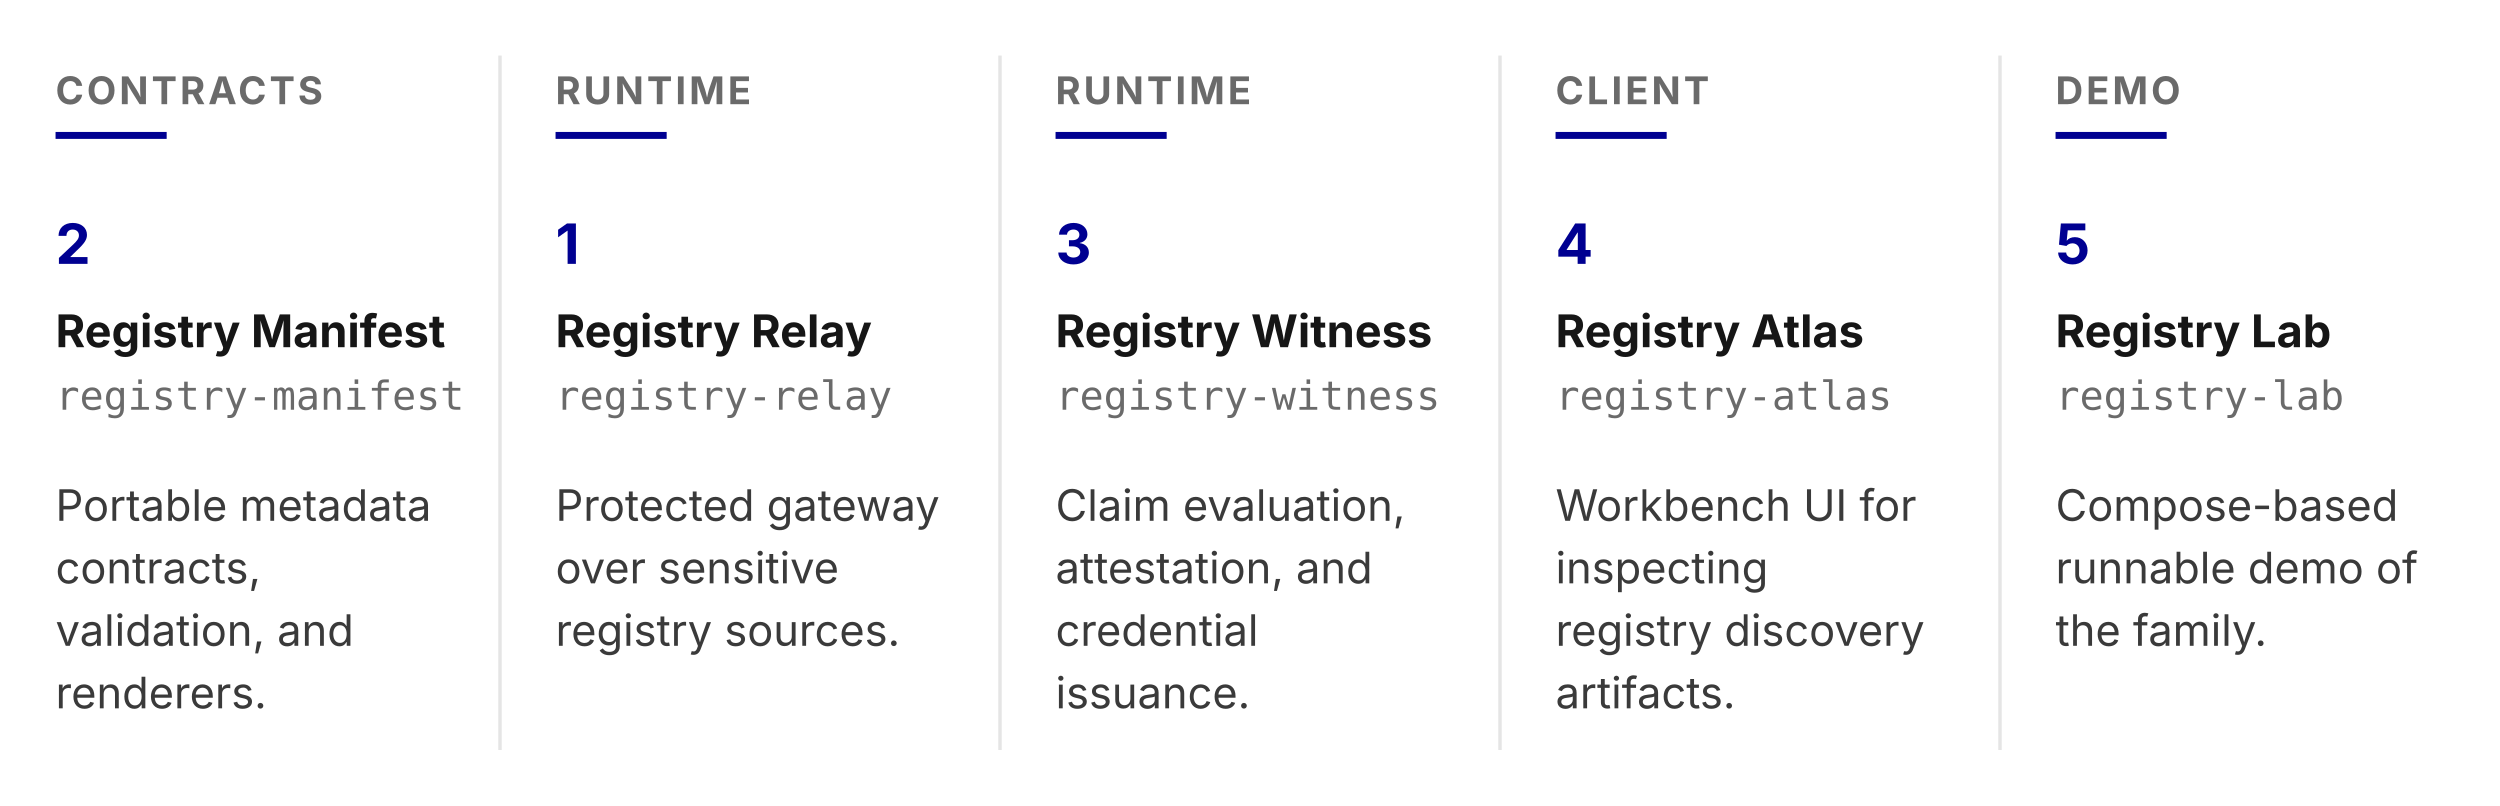
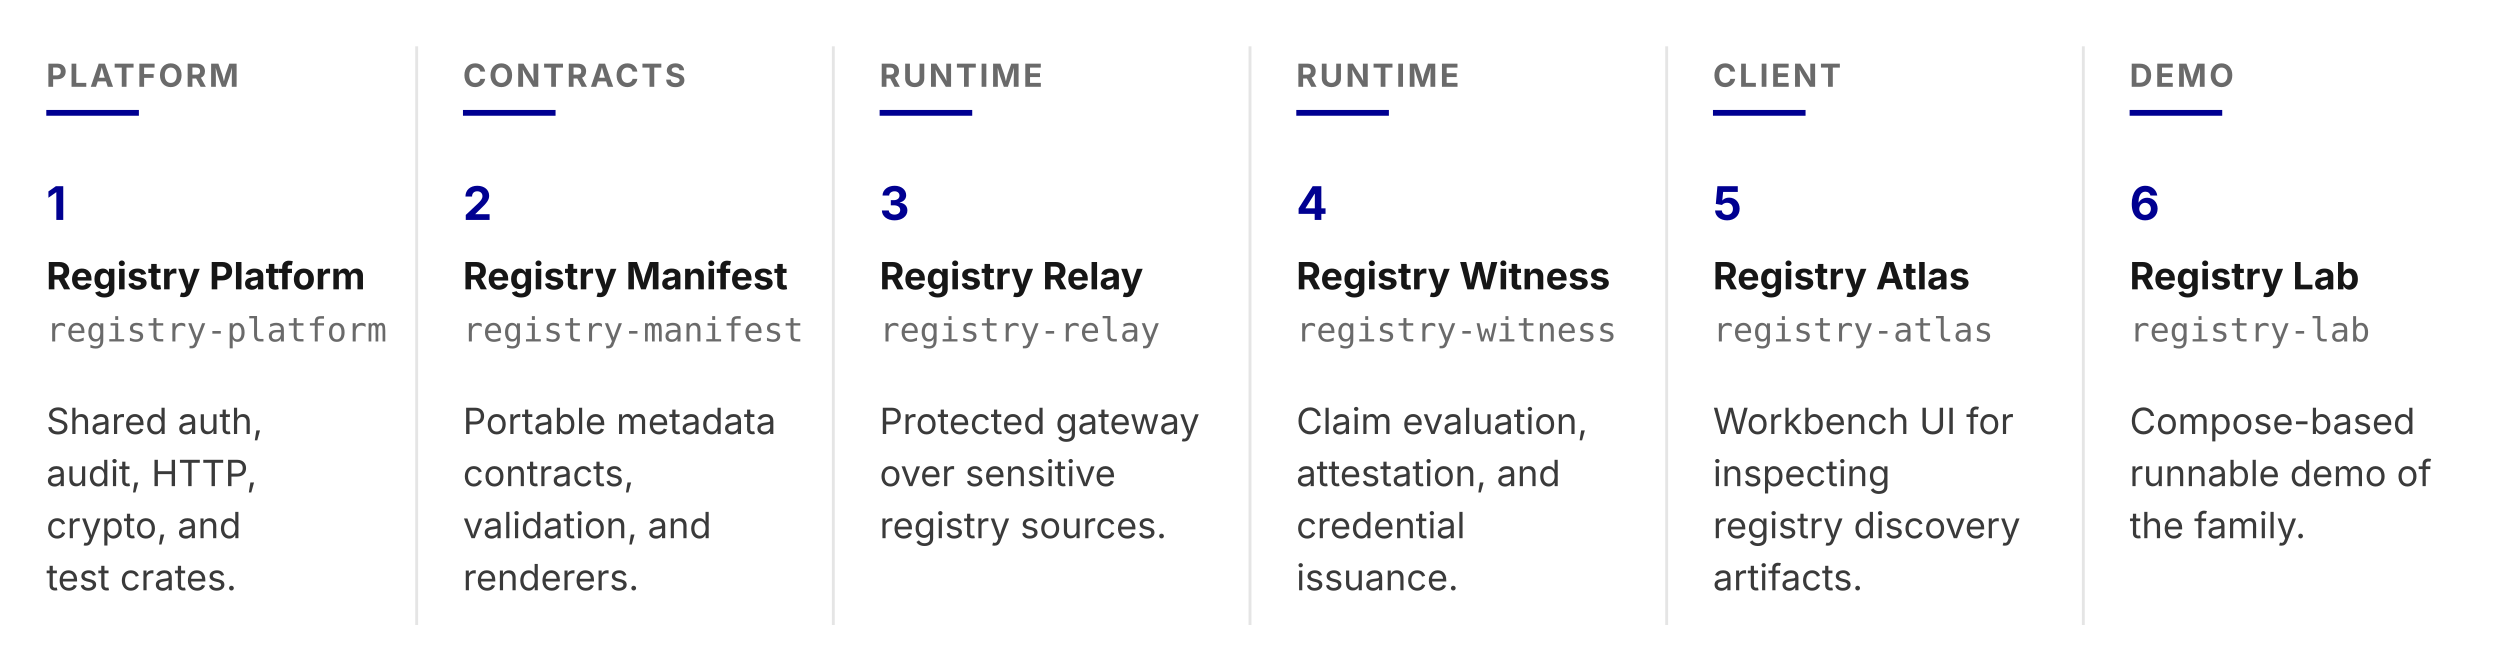
- <svg xmlns="http://www.w3.org/2000/svg" viewBox="0 0 720 232" role="img" font-family="'Public Sans', system-ui, -apple-system, BlinkMacSystemFont, sans-serif" text-rendering="geometricPrecision">
+ <svg xmlns="http://www.w3.org/2000/svg" viewBox="0 0 864 232" role="img" font-family="'Public Sans', system-ui, -apple-system, BlinkMacSystemFont, sans-serif" text-rendering="geometricPrecision">
  <g stroke="#e5e5e5" stroke-width="1">
    <line x1="144" y1="16" x2="144" y2="216" />
    <line x1="288" y1="16" x2="288" y2="216" />
    <line x1="432" y1="16" x2="432" y2="216" />
    <line x1="576" y1="16" x2="576" y2="216" />
+     <line x1="720" y1="16" x2="720" y2="216" />
  </g>
  <g fill="#6a6a6a" font-size="11" font-weight="700" letter-spacing="0.08em">
-     <text x="16" y="30">CONTRACTS</text>
-     <text x="160" y="30">RUNTIME</text>
+     <text x="16" y="30">PLATFORM</text>
+     <text x="160" y="30">CONTRACTS</text>
    <text x="304" y="30">RUNTIME</text>
-     <text x="448" y="30">CLIENT</text>
-     <text x="592" y="30">DEMO</text>
+     <text x="448" y="30">RUNTIME</text>
+     <text x="592" y="30">CLIENT</text>
+     <text x="736" y="30">DEMO</text>
  </g>
  <g fill="#000091">
    <rect x="16" y="38" width="32" height="2" />
    <rect x="160" y="38" width="32" height="2" />
    <rect x="304" y="38" width="32" height="2" />
    <rect x="448" y="38" width="32" height="2" />
    <rect x="592" y="38" width="32" height="2" />
+     <rect x="736" y="38" width="32" height="2" />
  </g>
  <g fill="#000091" font-size="16" font-weight="700">
-     <text x="16" y="76">2</text>
-     <text x="160" y="76">1</text>
+     <text x="16" y="76">1</text>
+     <text x="160" y="76">2</text>
    <text x="304" y="76">3</text>
    <text x="448" y="76">4</text>
    <text x="592" y="76">5</text>
+     <text x="736" y="76">6</text>
  </g>
  <g fill="#161616" font-size="13" font-weight="700">
-     <text x="16" y="100">Registry Manifest</text>
-     <text x="160" y="100">Registry Relay</text>
-     <text x="304" y="100">Registry Witness</text>
-     <text x="448" y="100">Registry Atlas</text>
-     <text x="592" y="100">Registry Lab</text>
+     <text x="16" y="100">Registry Platform</text>
+     <text x="160" y="100">Registry Manifest</text>
+     <text x="304" y="100">Registry Relay</text>
+     <text x="448" y="100">Registry Witness</text>
+     <text x="592" y="100">Registry Atlas</text>
+     <text x="736" y="100">Registry Lab</text>
  </g>
  <g fill="#6a6a6a" font-size="11.5" font-family="'IBM Plex Mono', ui-monospace, SFMono-Regular, monospace">
-     <text x="16" y="118">registry-manifest</text>
-     <text x="160" y="118">registry-relay</text>
-     <text x="304" y="118">registry-witness</text>
-     <text x="448" y="118">registry-atlas</text>
-     <text x="592" y="118">registry-lab</text>
+     <text x="16" y="118">registry-platform</text>
+     <text x="160" y="118">registry-manifest</text>
+     <text x="304" y="118">registry-relay</text>
+     <text x="448" y="118">registry-witness</text>
+     <text x="592" y="118">registry-atlas</text>
+     <text x="736" y="118">registry-lab</text>
  </g>
  <g fill="#3a3a3a" font-size="12.5">
-     <text x="16" y="150">Portable metadata</text>
-     <text x="16" y="168">contracts,</text>
-     <text x="16" y="186">validation, and</text>
-     <text x="16" y="204">renderers.</text>
-     <text x="160" y="150">Protected gateway</text>
-     <text x="160" y="168">over sensitive</text>
-     <text x="160" y="186">registry sources.</text>
-     <text x="304" y="150">Claim evaluation,</text>
-     <text x="304" y="168">attestation, and</text>
-     <text x="304" y="186">credential</text>
-     <text x="304" y="204">issuance.</text>
-     <text x="448" y="150">Workbench UI for</text>
-     <text x="448" y="168">inspecting</text>
-     <text x="448" y="186">registry discovery</text>
-     <text x="448" y="204">artifacts.</text>
-     <text x="592" y="150">Compose-based</text>
-     <text x="592" y="168">runnable demo of</text>
-     <text x="592" y="186">the family.</text>
+     <text x="16" y="150">Shared auth,</text>
+     <text x="16" y="168">audit, HTTP,</text>
+     <text x="16" y="186">crypto, and</text>
+     <text x="16" y="204">test crates.</text>
+     <text x="160" y="150">Portable metadata</text>
+     <text x="160" y="168">contracts,</text>
+     <text x="160" y="186">validation, and</text>
+     <text x="160" y="204">renderers.</text>
+     <text x="304" y="150">Protected gateway</text>
+     <text x="304" y="168">over sensitive</text>
+     <text x="304" y="186">registry sources.</text>
+     <text x="448" y="150">Claim evaluation,</text>
+     <text x="448" y="168">attestation, and</text>
+     <text x="448" y="186">credential</text>
+     <text x="448" y="204">issuance.</text>
+     <text x="592" y="150">Workbench UI for</text>
+     <text x="592" y="168">inspecting</text>
+     <text x="592" y="186">registry discovery</text>
+     <text x="592" y="204">artifacts.</text>
+     <text x="736" y="150">Compose-based</text>
+     <text x="736" y="168">runnable demo of</text>
+     <text x="736" y="186">the family.</text>
  </g>
</svg>
